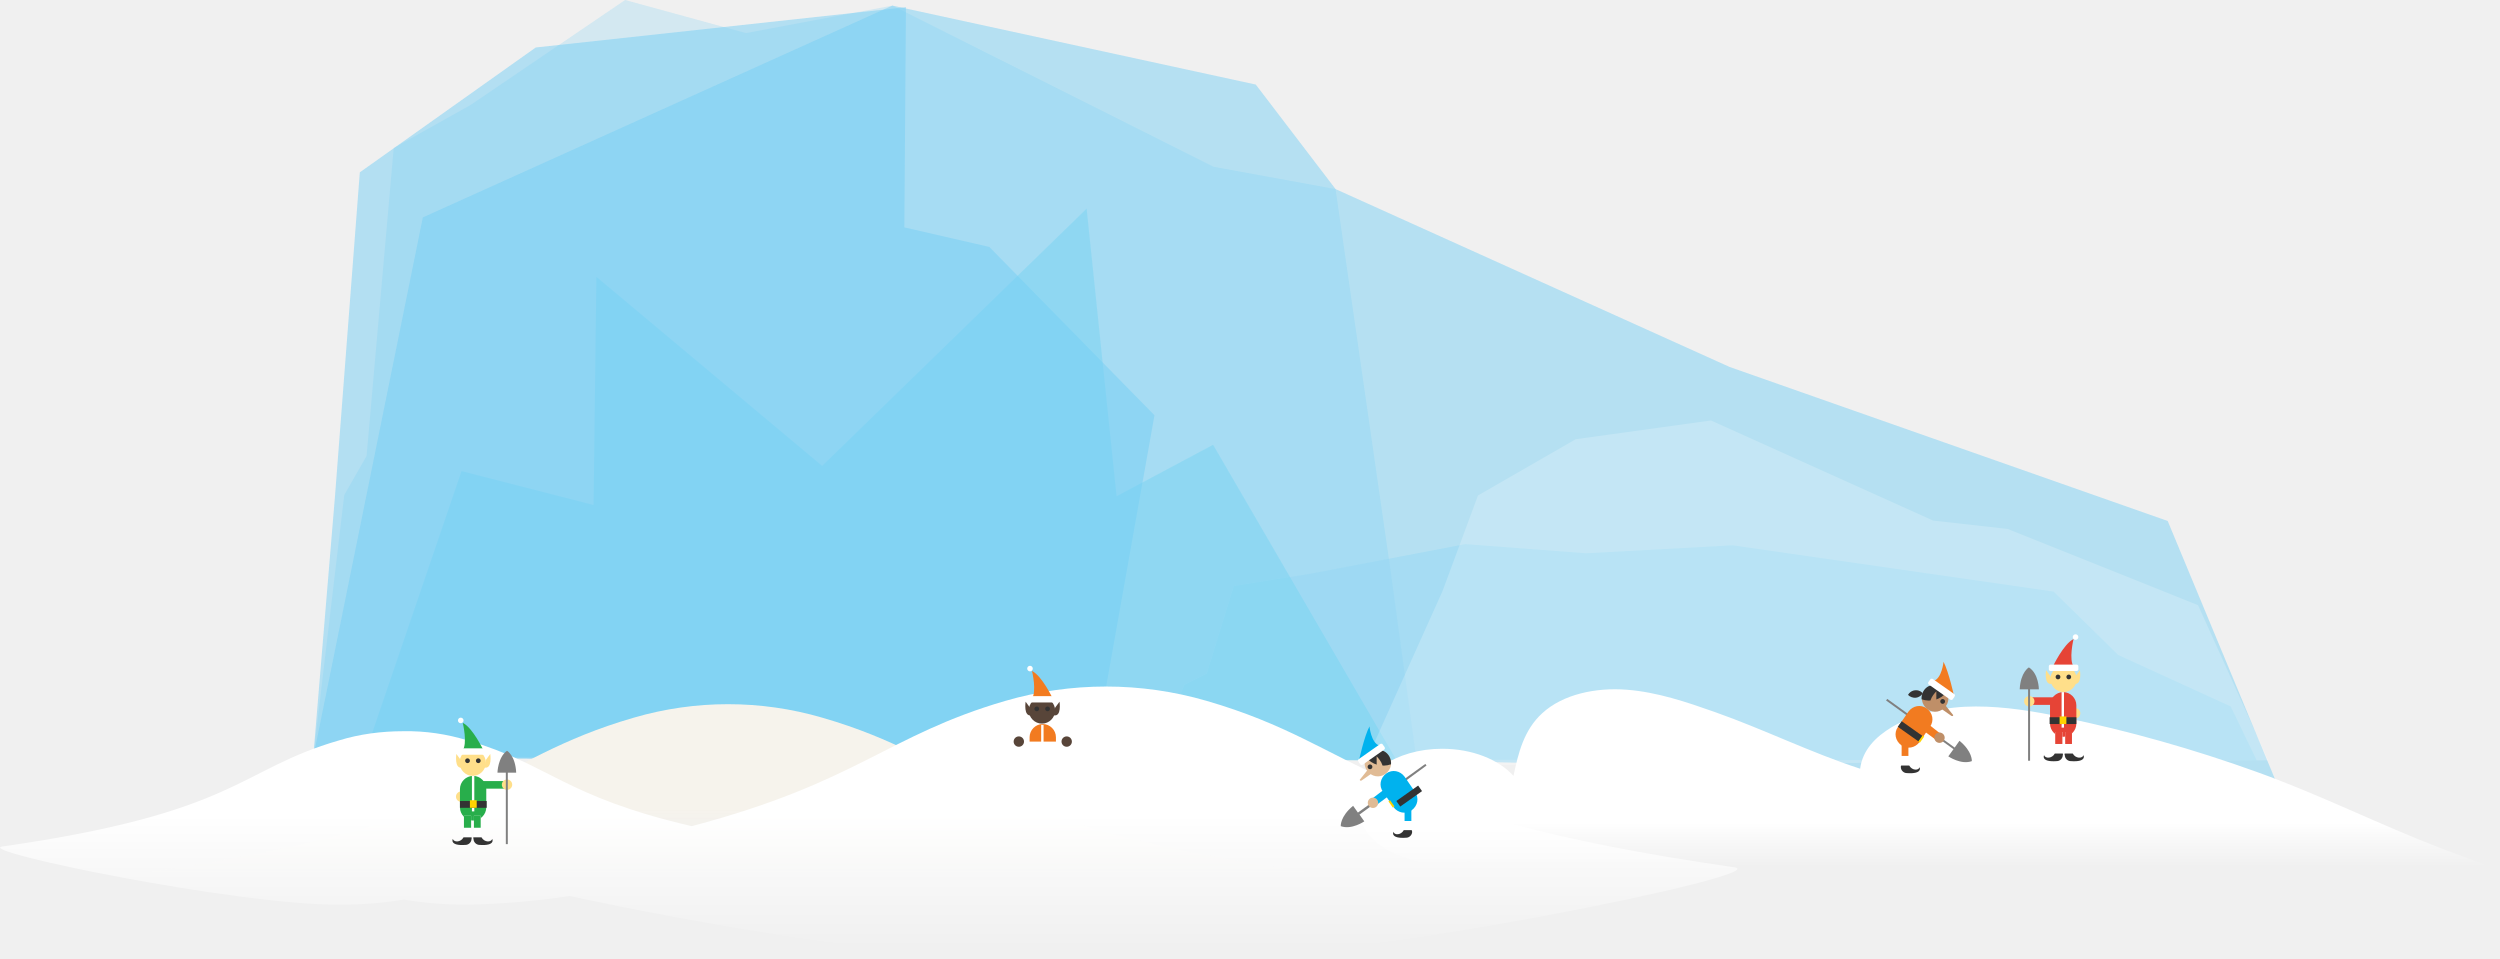
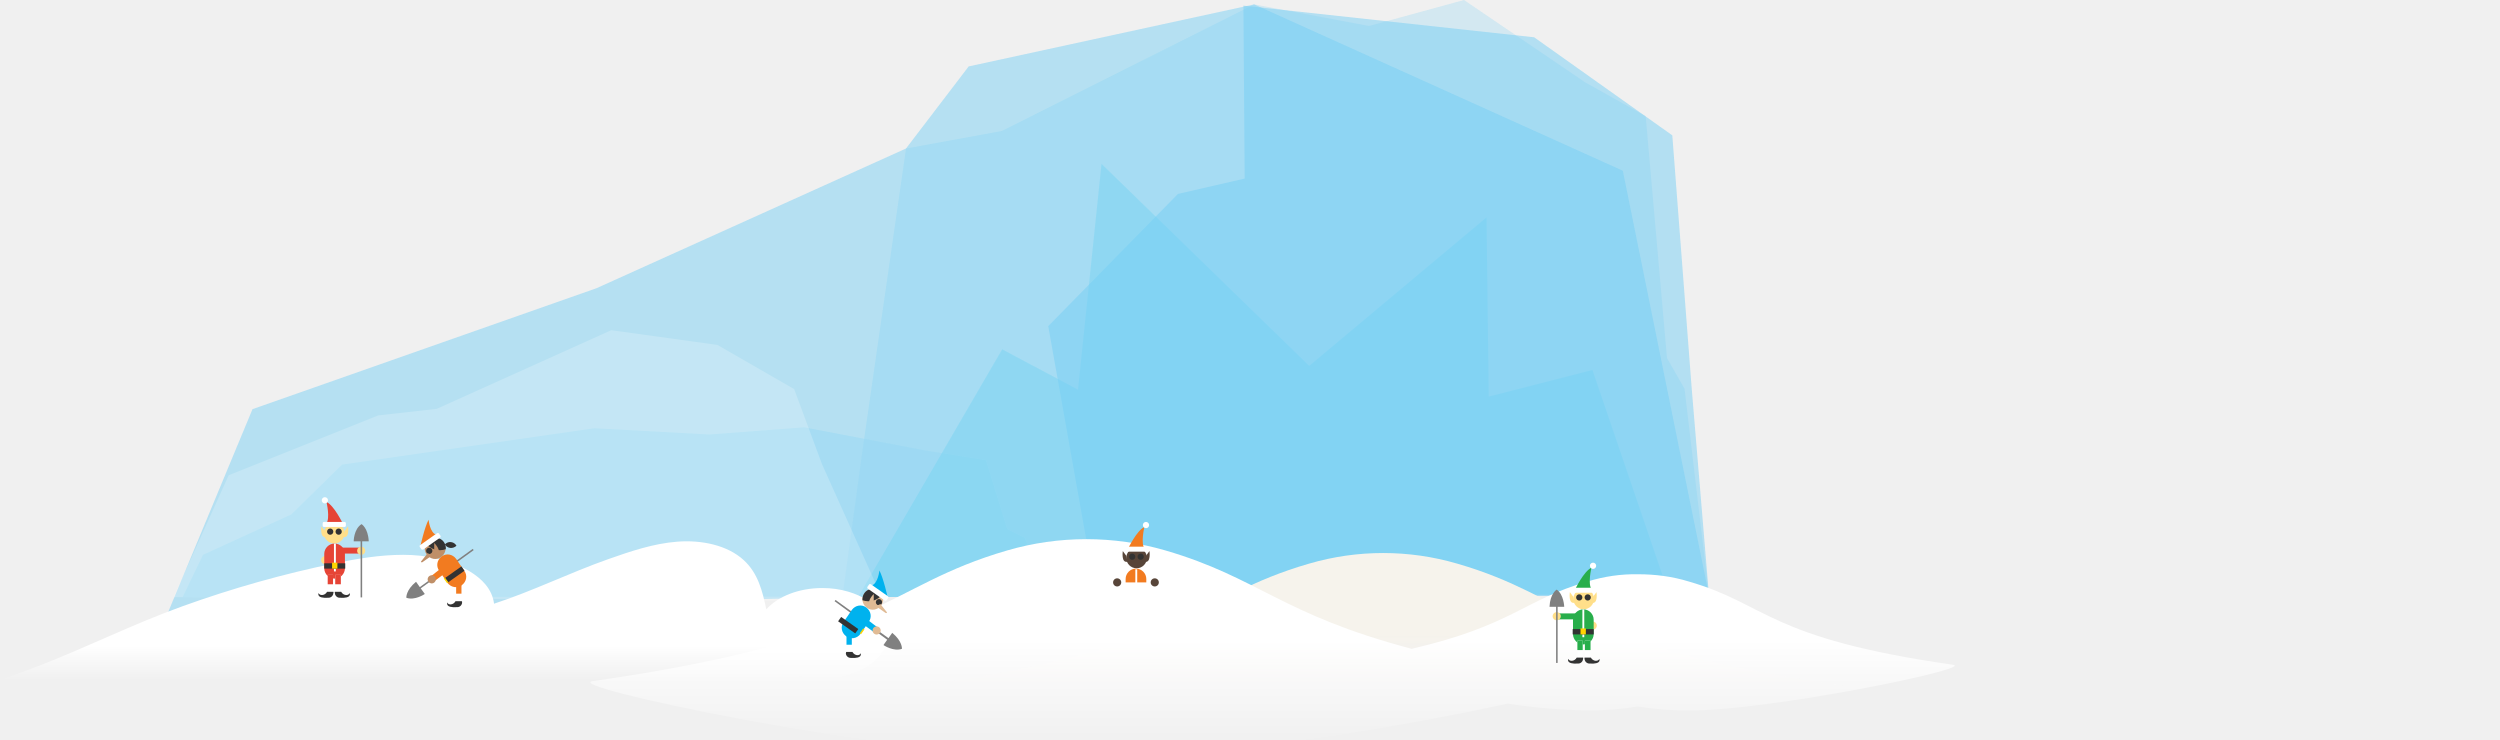
- <svg xmlns="http://www.w3.org/2000/svg" id="Layer_1" width="626.7" height="240.4" viewBox="0 0 626.7 240.4">
-   <style>.st0{opacity:.48}.st1{fill:#75cef4;enable-background:new}.st1,.st2{opacity:.5}.st2,.st3,.st4{enable-background:new}.st2{fill:#00bff0}.st3{opacity:.48;fill:#75cef4}.st4{opacity:.2;fill:#fff}.st5{fill:url(#SVGID_1_)}.st6{fill:#ffdf8a}.st7{fill:#e64436}.st8{fill:#fff}.st9{fill:#333}.st10{fill:#ffd400}.st11{fill:gray}.st12{fill:#f27b20}.st13{fill:#bf8f68}.st14{fill:url(#_Path_7_1_)}.st15{fill:url(#SVGID_2_)}.st16{fill:#28ae4b}.st17{fill:#584539}.st18{fill:#00b2ee}.st19{fill:#e0bb95}</style>
-   <g id="slice">
-     <g id="_Group_">
-       <g id="_Group_2">
-         <g id="_Group_3" class="st0">
-           <path id="_Path_" class="st1" d="M78.5 190l7.8-65.9 5.6-9.8 6.8-77.2L118 26.3 156.7 0 187 8.3l36.7-6.9 80.5 40.4 30.6 5.6 13.8 95.7 6.5 47.5z" />
-           <path id="_Path_2" class="st1" d="M289.1 190.4l7.8-18.7 5.6-2.8 6.8-22 19.3-3.1 38.7-7.4 30.3 2.3 36.7-2 80.5 11.6 16.2 15.9 28.2 12.9 6.5 13.5z" />
-           <path id="_Path_3" class="st2" d="M91.3 189.6l24.4-71.5 33.1 8.5.7-57.2 56.6 47.4 66.3-64.5 7.5 72.1 24.2-12.9 46 79.1z" />
-         </g>
-         <path id="_Path_4" class="st1" d="M78.5 190l5.5-65.9 6.2-80.9 44.1-31.3 92.8-10.1-.4 55.2 21.3 4.9 41.4 42.2-15.4 86.5z" />
-         <path id="_Path_5" class="st3" d="M78.5 190L106 54.5 223.7 1.4l91.1 19.8 20 26.2L433.6 92l109.8 38.6 27.1 65.2-215.4-5.2z" />
-         <path id="_Path_6" class="st4" d="M341.9 192l19.7-43.8 8.9-24 24.5-14.1 33.9-4.7 55.7 25.1 18.7 2.1 47.7 19.1 17.6 38.9z" />
+ <svg xmlns="http://www.w3.org/2000/svg" width="798" height="236" viewBox="0 0 798 236">
+   <defs>
+     <linearGradient x1="50.003%" y1="87.308%" x2="50.003%" y2="44.479%" id="a">
+       <stop stop-color="#FFF" stop-opacity="0" offset="4%" />
+       <stop stop-color="#FFF" stop-opacity=".67" offset="39%" />
+       <stop stop-color="#FFF" offset="53%" />
+     </linearGradient>
+     <linearGradient x1="50.02%" y1="30.849%" x2="50.02%" y2="77.706%" id="b">
+       <stop stop-color="#F6F3EC" offset="22%" />
+       <stop stop-color="#F6F3EC" stop-opacity=".67" offset="33%" />
+       <stop stop-color="#F6F3EC" stop-opacity="0" offset="79%" />
+     </linearGradient>
+     <linearGradient x1="49.995%" y1="100.147%" x2="49.995%" y2=".151%" id="c">
+       <stop stop-color="#FFF" stop-opacity="0" offset="4%" />
+       <stop stop-color="#FFF" stop-opacity=".67" offset="39%" />
+       <stop stop-color="#FFF" offset="53%" />
+     </linearGradient>
+   </defs>
+   <g transform="matrix(-1 0 0 1 624 0)" fill-rule="nonzero" fill="none">
+     <g transform="translate(78)">
+       <g opacity=".48">
+         <path fill="#75CEF4" opacity=".5" d="M.5 190l7.8-65.9 5.6-9.8 6.8-77.2L40 26.3 78.7 0 109 8.3l36.7-6.9 80.5 40.4 30.6 5.6 13.8 95.7 6.5 47.5z" />
+         <path fill="#75CEF4" opacity=".5" d="M211.1 190.4l7.8-18.7 5.6-2.8 6.8-22 19.3-3.1 38.7-7.4 30.3 2.3 36.7-2 80.5 11.6 16.2 15.9 28.2 12.9 6.5 13.5z" />
+         <path fill="#00BFF0" opacity=".5" d="M13.3 189.6l24.4-71.5 33.1 8.5.7-57.2 56.6 47.4 66.3-64.5 7.5 72.1 24.2-12.9 46 79.1z" />
      </g>
-       <linearGradient id="SVGID_1_" gradientUnits="userSpaceOnUse" x1="-668.89" y1="23.92" x2="-668.89" y2="46.14" gradientTransform="rotate(180 -92.665 121)">
-         <stop offset=".04" stop-color="#fff" stop-opacity="0" />
-         <stop offset=".39" stop-color="#fff" stop-opacity=".67" />
-         <stop offset=".53" stop-color="#fff" />
-       </linearGradient>
-       <path class="st5" d="M361.5 216.5c-11.7 0-21.1-6.5-21.1-14.4s9.5-14.4 21.1-14.4c7.6 0 14.2 2.7 17.9 6.8 1.2-5.7 2.6-11.5 7.2-15.7 5.2-4.8 13.5-6.5 21.2-5.9s15 3.1 22.1 5.6c12.2 4.3 24.1 10.2 36.4 14.2.6-4.7 3.9-8 7.9-10.4 6.3-3.7 13.8-5.2 21.1-5.2s14.6 1.2 21.8 2.7c16.5 3.4 32.8 8 48.6 13.7 15.9 5.7 30.9 13.3 46.6 19.3 4.8 1.8 9.6 3.6 14.4 5.3-14.9 2.6-55.1 2.5-93.8 2 2.1.8 4.2 1.5 6.3 2.3-31.4 5.5-175.2-1.1-179.8 1.6 3.7-2.2 7-5 9.7-8.3l-.1-.1c-2.4.7-4.9 1-7.5.9z" />
-       <circle class="st6" cx="520.2" cy="178.8" r="1.3" />
-       <path class="st7" d="M514.6 167.1s2.7-5.7 5.2-6.9c0 0-1.3 5.3.1 7l-5.3-.1z" />
-       <path class="st6" d="M520.6 170.2c0 1.8-1.5 3.3-3.3 3.3-1.8 0-3.3-1.5-3.3-3.3 0-1.8 1.5-3.3 3.3-3.3 1.8 0 3.3 1.5 3.3 3.3z" />
-       <path class="st8" d="M514 166.6h6.6c.2 0 .4.2.4.4v.8c0 .2-.2.4-.4.4H514c-.2 0-.4-.2-.4-.4v-.8c0-.2.2-.4.4-.4z" />
-       <circle class="st9" cx="515.9" cy="169.7" r=".6" />
-       <circle class="st9" cx="518.6" cy="169.7" r=".6" />
-       <path class="st7" d="M508.6 174.8h6.6v1.9h-6.6z" />
-       <path class="st7" d="M520.5 181.4c0 1.8-1.5 3.3-3.3 3.3s-3.3-1.5-3.3-3.3v-4.6c0-1.8 1.5-3.3 3.3-3.3s3.3 1.5 3.3 3.3v4.6z" />
-       <path class="st8" d="M515.2 183.5v5.7h1.8v-5.7" />
-       <path class="st7" d="M515.2 183.5v3h1.8v-3" />
-       <path class="st9" d="M517.1 188.9h-2c-.7 1.3-2.4 1.3-2.7.4 0 0-.9 1.8 3.2 1.5.8 0 1.5-.7 1.5-1.5.1-.2 0-.3 0-.4z" />
-       <path class="st8" d="M519.4 183.5v5.7h-1.7v-5.7" />
-       <path class="st7" d="M519.4 183.5v3h-1.7v-3" />
-       <path class="st9" d="M517.6 188.9h2c.7 1.3 2.4 1.3 2.7.4 0 0 .9 1.8-3.2 1.5-.8 0-1.5-.7-1.5-1.5-.1-.2-.1-.3 0-.4z" />
-       <path class="st8" d="M516.8 173.5h.6v8.9h-.6z" />
-       <path class="st9" d="M513.8 179.8h6.7v1.7h-6.7z" />
-       <path class="st10" d="M516.3 179.6h1.7v1.9h-1.7z" />
-       <circle class="st8" cx="520.3" cy="159.7" r=".7" />
-       <path class="st6" d="M514 169.5l-1.1-1.5s-.6 3.9 1.5 3.4l-.4-1.9zm6.3 0l1.1-1.5s.6 3.9-1.5 3.4l.4-1.9z" />
-       <circle class="st6" cx="508.7" cy="175.8" r="1.3" />
-       <path class="st11" d="M511.1 172.8s0-3.9-2.5-5.5c0 0-2.1 1.2-2.3 5.5h2.1v17.9h.5v-17.9h2.2zm-22.7 16.8s3.2 2.2 5.9 1.2c0 0 .2-2.4-3.1-5.1l-1.2 1.7-16.9-12.2-.3.4 16.9 12.2-1.3 1.8z" />
-       <path class="st12" d="M489.9 174.7s-1.4-6.4-2.7-8.8c0 0-.4 4.2-2.5 4.8l5.2 4z" />
-       <path class="st13" d="M487.8 177c-1.1 1.5-3.1 1.9-4.6.8-1.5-1.1-1.9-3.1-.8-4.6 1.1-1.5 3.1-1.9 4.6-.8 1.5 1 1.9 3.1.8 4.6z" />
-       <path class="st9" d="M488 173.5c-.8-1.6-2.8-2.3-4.5-1.5-1.2.6-1.9 1.9-1.8 3.3 2.3.8 4.8.1 6.3-1.8z" />
-       <path class="st13" d="M485.4 176.3v-3s-2.8 2.8-.7 3.6l.7-.6z" />
-       <path class="st8" d="M483.4 171l.5-.7c.1-.2.4-.2.6-.1l5.4 3.8c.2.1.2.4.1.6l-.5.7c-.1.2-.4.2-.6.1l-5.4-3.8c-.2-.2-.2-.4-.1-.6z" />
-       <ellipse transform="rotate(-54.73 487.026 175.832)" class="st9" cx="487" cy="175.8" rx=".6" ry=".6" />
-       <path class="st12" d="M481.2 186c-1.1 1.5-3.1 1.9-4.6.8-1.5-1.1-1.9-3.1-.8-4.6l2.6-3.8c1.1-1.5 3.1-1.9 4.6-.8 1.5 1.1 1.9 3.1.8 4.6l-2.6 3.8z" />
-       <path class="st8" d="M478.4 188.1v4.1h-1.7v-4.1" />
-       <path class="st12" d="M477.1 185.8c1.2 0 1.3.6 1.3 1.2v2.5h-1.7v-2.8l.4-.9z" />
-       <path class="st9" d="M476.6 191.9h2c.7 1.3 2.4 1.3 2.6.4 0 0 .9 1.8-3.2 1.5-.8 0-1.5-.7-1.5-1.5 0-.2 0-.3.1-.4z" />
-       <path transform="rotate(-54.73 478.934 183.428)" class="st9" d="M478.1 180.1h1.7v6.6h-1.7z" />
-       <path transform="rotate(-54.73 481.645 185.286)" class="st10" d="M480.7 185h1.9v.5h-1.9z" />
-       <path class="st13" d="M487.5 176.6l2 2.5c.3.2 0 .6-.4.3l-3-2.1 1.4-.7z" />
-       <path class="st12" d="M486.4 183.9l-3.8-3-.9 1.9 3.9 2.9z" />
-       <ellipse transform="rotate(-54.73 486.224 184.92)" class="st13" cx="486.2" cy="184.9" rx="1.3" ry="1.3" />
-       <path class="st9" d="M480.3 174.9c-.7.1-1.5-.2-2-.7.6-1.1 2-1.5 3.1-.9.2.1.4.3.6.5-.3.5-.9 1-1.7 1.1z" />
+       <path fill="#75CEF4" opacity=".5" d="M.5 190L6 124.1l6.2-80.9 44.1-31.3 92.8-10.1-.4 55.2 21.3 4.9 41.4 42.2-15.4 86.5z" />
+       <path fill="#75CEF4" opacity=".48" d="M.5 190L28 54.5 145.7 1.4l91.1 19.8 20 26.2L355.6 92l109.8 38.6 27.1 65.2-215.4-5.2z" />
+       <path fill="#FFF" opacity=".2" d="M263.9 192l19.7-43.8 8.9-24 24.5-14.1 33.9-4.7 55.7 25.1 18.7 2.1 47.7 19.1 17.6 38.9z" />
+       <path d="M283.5 216.5c-11.7 0-21.1-6.5-21.1-14.4s9.5-14.4 21.1-14.4c7.6 0 14.2 2.7 17.9 6.8 1.2-5.7 2.6-11.5 7.2-15.7 5.2-4.8 13.5-6.5 21.2-5.9 7.7.6 15 3.1 22.1 5.6 12.2 4.3 24.1 10.2 36.4 14.2.6-4.7 3.9-8 7.9-10.4 6.3-3.7 13.8-5.2 21.1-5.2 7.3 0 14.6 1.2 21.8 2.7 16.5 3.4 32.8 8 48.6 13.7 15.9 5.7 30.9 13.3 46.6 19.3 4.8 1.8 9.6 3.6 14.4 5.3-14.9 2.6-55.1 2.5-93.8 2 2.1.8 4.2 1.5 6.3 2.3-31.4 5.5-175.2-1.1-179.8 1.6 3.7-2.2 7-5 9.7-8.3l-.1-.1c-2.4.7-4.9 1-7.5.9z" fill="url(#a)" />
+       <circle fill="#FFDF8A" cx="442.2" cy="178.8" r="1.3" />
+       <path d="M436.6 167.1s2.7-5.7 5.2-6.9c0 0-1.3 5.3.1 7l-5.3-.1z" fill="#E64436" />
+       <path d="M442.6 170.2c0 1.8-1.5 3.3-3.3 3.3-1.8 0-3.3-1.5-3.3-3.3 0-1.8 1.5-3.3 3.3-3.3 1.8 0 3.3 1.5 3.3 3.3z" fill="#FFDF8A" />
+       <path d="M436 166.6h6.6c.2 0 .4.2.4.4v.8c0 .2-.2.4-.4.4H436c-.2 0-.4-.2-.4-.4v-.8c0-.2.2-.4.4-.4z" fill="#FFF" />
+       <circle fill="#333" cx="437.9" cy="169.7" r="1" />
+       <circle fill="#333" cx="440.6" cy="169.7" r="1" />
+       <path fill="#E64436" d="M430.6 174.8h6.6v1.9h-6.6z" />
+       <path d="M442.5 181.4c0 1.8-1.5 3.3-3.3 3.3-1.8 0-3.3-1.5-3.3-3.3v-4.6c0-1.8 1.5-3.3 3.3-3.3 1.8 0 3.3 1.5 3.3 3.3v4.6z" fill="#E64436" />
+       <path fill="#FFF" d="M437.2 183.5v5.7h1.8v-5.7" />
+       <path fill="#E64436" d="M437.2 183.5v3h1.8v-3" />
+       <path d="M439.1 188.9h-2c-.7 1.3-2.4 1.3-2.7.4 0 0-.9 1.8 3.2 1.5.8 0 1.5-.7 1.5-1.5.1-.2 0-.3 0-.4z" fill="#333" />
+       <path fill="#FFF" d="M441.4 183.5v5.7h-1.7v-5.7" />
+       <path fill="#E64436" d="M441.4 183.5v3h-1.7v-3" />
+       <path d="M439.6 188.9h2c.7 1.3 2.4 1.3 2.7.4 0 0 .9 1.8-3.2 1.5-.8 0-1.5-.7-1.5-1.5-.1-.2-.1-.3 0-.4z" fill="#333" />
+       <path fill="#FFF" d="M438.8 173.5h.6v8.9h-.6z" />
+       <path fill="#333" d="M435.8 179.8h6.7v1.7h-6.7z" />
+       <path fill="#FFD400" d="M438.3 179.6h1.7v1.9h-1.7z" />
+       <circle fill="#FFF" cx="442.3" cy="159.7" r="1" />
+       <path d="M436 169.5l-1.1-1.5s-.6 3.9 1.5 3.4l-.4-1.9zm6.3 0l1.1-1.5s.6 3.9-1.5 3.4l.4-1.9z" fill="#FFDF8A" />
+       <circle fill="#FFDF8A" cx="430.7" cy="175.8" r="1.3" />
+       <path d="M433.1 172.8s0-3.9-2.5-5.5c0 0-2.1 1.2-2.3 5.5h2.1v17.9h.5v-17.9h2.2zm-22.7 16.8s3.2 2.2 5.9 1.2c0 0 .2-2.4-3.1-5.1l-1.2 1.7-16.9-12.2-.3.4 16.9 12.2-1.3 1.8z" fill="gray" />
+       <path d="M411.9 174.7s-1.4-6.4-2.7-8.8c0 0-.4 4.2-2.5 4.8l5.2 4z" fill="#F27B20" />
+       <path d="M409.8 177c-1.1 1.5-3.1 1.9-4.6.8-1.5-1.1-1.9-3.1-.8-4.6 1.1-1.5 3.1-1.9 4.6-.8 1.5 1 1.9 3.1.8 4.6z" fill="#BF8F68" />
+       <path d="M410 173.5c-.8-1.6-2.8-2.3-4.5-1.5-1.2.6-1.9 1.9-1.8 3.3 2.3.8 4.8.1 6.3-1.8z" fill="#333" />
+       <path d="M407.4 176.3v-3s-2.8 2.8-.7 3.6l.7-.6z" fill="#BF8F68" />
+       <path d="M405.4 171l.5-.7c.1-.2.4-.2.6-.1l5.4 3.8c.2.1.2.4.1.6l-.5.7c-.1.2-.4.2-.6.1l-5.4-3.8c-.2-.2-.2-.4-.1-.6z" fill="#FFF" />
+       <circle fill="#333" transform="rotate(-54.73 408.985 175.835)" cx="408.985" cy="175.835" r="1" />
+       <path d="M403.2 186c-1.1 1.5-3.1 1.9-4.6.8-1.5-1.1-1.9-3.1-.8-4.6l2.6-3.8c1.1-1.5 3.1-1.9 4.6-.8 1.5 1.1 1.9 3.1.8 4.6l-2.6 3.8z" fill="#F27B20" />
+       <path fill="#FFF" d="M400.4 188.1v4.1h-1.7v-4.1" />
+       <path d="M399.1 185.8c1.2 0 1.3.6 1.3 1.2v2.5h-1.7v-2.8l.4-.9z" fill="#F27B20" />
+       <path d="M398.6 191.9h2c.7 1.3 2.4 1.3 2.6.4 0 0 .9 1.8-3.2 1.5-.8 0-1.5-.7-1.5-1.5 0-.2 0-.3.1-.4zM397.735 182.187l.982-1.388 5.388 3.811-.981 1.388z" fill="#333" />
+       <path fill="#FFD400" d="M402.866 185.892l1.097-1.55.408.288-1.097 1.551z" />
+       <path d="M409.5 176.6l2 2.5c.3.2 0 .6-.4.3l-3-2.1 1.4-.7z" fill="#BF8F68" />
+       <path fill="#F27B20" d="M408.4 183.9l-3.8-3-.9 1.9 3.9 2.9z" />
+       <circle fill="#BF8F68" transform="rotate(-54.73 408.194 184.928)" cx="408.194" cy="184.928" r="1.3" />
+       <path d="M402.3 174.9c-.7.1-1.5-.2-2-.7.6-1.1 2-1.5 3.1-.9.2.1.4.3.6.5-.3.5-.9 1-1.7 1.1z" fill="#333" />
    </g>
-     <linearGradient id="_Path_7_1_" gradientUnits="userSpaceOnUse" x1="-367.89" y1="45.77" x2="-367.89" y2="15.84" gradientTransform="rotate(180 -92.665 121)">
-       <stop offset=".22" stop-color="#f6f3ec" />
-       <stop offset=".33" stop-color="#f6f3ec" stop-opacity=".67" />
-       <stop offset=".79" stop-color="#f6f3ec" stop-opacity="0" />
-     </linearGradient>
-     <path id="_Path_7" class="st14" d="M35.2 218.9c87.1-12.4 86.7-28.3 123.7-39a84.2 84.2 0 0 1 47.2 0c37 10.7 36.7 26.6 123.7 39 10.6 1.5-86.1 21.5-123.7 21.5-7.9 0-15.8-.6-23.6-1.9-7.8 1.3-15.7 1.9-23.6 1.9-37.6 0-134.3-20-123.7-21.5z" />
-     <linearGradient id="SVGID_2_" gradientUnits="userSpaceOnUse" x1="-403.105" y1="1.6" x2="-403.105" y2="69.797" gradientTransform="rotate(180 -92.665 121)">
-       <stop offset=".04" stop-color="#fff" stop-opacity="0" />
-       <stop offset=".39" stop-color="#fff" stop-opacity=".67" />
-       <stop offset=".53" stop-color="#fff" />
-     </linearGradient>
-     <path class="st15" d="M.6 212.2c59.4-8.5 59.1-19.3 84.4-26.6 5.2-1.6 10.7-2.3 16.1-2.3 5.5-.1 10.9.7 16.1 2.3 20.4 5.9 24.2 14.1 56.2 21.5 41.7-11 48.8-22.7 78.6-31.4 16.5-4.8 34-4.8 50.5 0 39.6 11.5 39.2 28.4 132.2 41.7 11.3 1.6-92 22.9-132.2 22.9-8.5 0-16.9-.7-25.2-2-8.3 1.3-16.8 2-25.2 2-26.1 0-78.7-9-109.3-15.7-8.5 1.3-17 2-25.5 2.2-5.4 0-10.8-.4-16.1-1.3-5.3.9-10.7 1.3-16.1 1.3-25.9.1-91.8-13.5-84.5-14.6z" />
-     <circle class="st6" cx="115.6" cy="199.7" r="1.3" />
-     <path class="st16" d="M121.2 188.1s-2.7-5.7-5.2-6.9c0 0 1.3 5.3-.1 7l5.3-.1z" />
-     <path class="st6" d="M115.2 191.2c0 1.8 1.5 3.3 3.3 3.3 1.8 0 3.3-1.5 3.3-3.3 0-1.8-1.5-3.3-3.3-3.3-1.9-.1-3.3 1.4-3.3 3.3z" />
-     <path class="st8" d="M115.1 187.6h6.6c.2 0 .4.2.4.4v.8c0 .2-.2.4-.4.4h-6.6c-.2 0-.4-.2-.4-.4v-.8c0-.3.2-.4.4-.4z" />
-     <circle class="st9" cx="119.9" cy="190.7" r=".6" />
-     <circle class="st9" cx="117.2" cy="190.7" r=".6" />
-     <path class="st16" d="M120.6 195.8h6.6v1.9h-6.6z" />
-     <path class="st16" d="M115.3 202.4c0 1.8 1.5 3.3 3.3 3.3 1.8 0 3.3-1.5 3.3-3.3v-4.6c0-1.8-1.5-3.3-3.3-3.3-1.8 0-3.3 1.5-3.3 3.3v4.6z" />
-     <path class="st8" d="M120.5 204.5v5.7h-1.7v-5.7" />
-     <path class="st16" d="M120.5 204.5v3h-1.7v-3" />
-     <path class="st9" d="M118.7 209.9h2c.7 1.3 2.4 1.3 2.7.4 0 0 .9 1.8-3.2 1.5-.8 0-1.5-.7-1.5-1.5-.1-.2-.1-.3 0-.4z" />
-     <path class="st8" d="M116.3 204.5v5.7h1.8v-5.7" />
-     <path class="st16" d="M116.3 204.5v3h1.8v-3" />
-     <path class="st9" d="M118.2 209.9h-2c-.7 1.3-2.4 1.3-2.7.4 0 0-.9 1.8 3.2 1.5.8 0 1.5-.7 1.5-1.5.1-.2 0-.3 0-.4z" />
-     <path class="st8" d="M118.3 194.5h.6v8.9h-.6z" />
-     <path class="st9" d="M115.3 200.8h6.7v1.7h-6.7z" />
-     <path class="st10" d="M117.8 200.6h1.7v1.9h-1.7z" />
-     <circle class="st8" cx="115.5" cy="180.6" r=".7" />
-     <path class="st6" d="M121.8 190.5l1.1-1.5s.6 3.9-1.5 3.4l.4-1.9zm-6.3 0l-1.1-1.5s-.6 3.9 1.5 3.4l-.4-1.9z" />
-     <circle class="st6" cx="127.1" cy="196.7" r="1.3" />
-     <path class="st11" d="M124.7 193.7s.1-3.9 2.4-5.5c0 0 2.1 1.2 2.3 5.5h-2.1v17.9h-.5v-17.9h-2.1z" />
-     <circle class="st17" cx="267.4" cy="185.9" r="1.3" />
-     <circle class="st17" cx="255.4" cy="185.9" r="1.3" />
-     <path class="st12" d="M263.9 175.1s-2.7-5.7-5.2-6.9c0 0 1.3 5.3-.1 7l5.3-.1z" />
-     <path class="st17" d="M257.9 178.1c0 1.8 1.5 3.3 3.3 3.3 1.8 0 3.3-1.5 3.3-3.3 0-1.8-1.5-3.3-3.3-3.3-1.9 0-3.3 1.5-3.3 3.3z" />
-     <path class="st8" d="M257.8 174.5h6.6c.2 0 .4.2.4.4v.8c0 .2-.2.4-.4.4h-6.6c-.2 0-.4-.2-.4-.4v-.7c0-.3.2-.5.4-.5z" />
-     <circle class="st9" cx="262.6" cy="177.7" r=".6" />
-     <circle class="st9" cx="259.9" cy="177.7" r=".6" />
-     <path class="st12" d="M264.7 185.9v-1.1c0-1.8-1.5-3.3-3.3-3.3-1.8 0-3.3 1.5-3.3 3.3v1.1" />
-     <path class="st8" d="M261 181.7h.6v5.2h-.6z" />
-     <circle class="st8" cx="258.2" cy="167.6" r=".7" />
-     <path class="st17" d="M264.5 177.4l1.1-1.5s.6 3.9-1.5 3.4l.4-1.9zm-6.3 0l-1.1-1.5s-.6 3.9 1.5 3.4l-.4-1.9z" />
-     <path class="st11" d="M342 205.9s-3.2 2.2-5.9 1.2c0 0-.2-2.4 3.1-5.1l1.2 1.7 16.9-12.2.3.4-16.8 12.3 1.2 1.7z" />
-     <path class="st18" d="M340.6 190.9s1.4-6.4 2.7-8.8c0 0 .4 4.2 2.5 4.8l-5.2 4z" />
-     <path class="st19" d="M342.7 193.2c1.1 1.5 3.1 1.9 4.6.8 1.5-1.1 1.9-3.1.8-4.6-1.1-1.5-3.1-1.9-4.6-.8-1.5 1.1-1.9 3.1-.8 4.6z" />
-     <path class="st9" d="M342.4 189.8c.8-1.6 2.8-2.3 4.5-1.5 1.2.6 1.9 1.9 1.8 3.3-2.3.8-4.8.1-6.3-1.8z" />
-     <path class="st19" d="M345.1 192.6v-3s2.8 2.8.7 3.6l-.7-.6z" />
-     <path class="st8" d="M340.6 190.3l5.4-3.8c.2-.1.5-.1.6.1l.5.7c.1.2.1.5-.1.6l-5.4 3.8c-.2.1-.5.1-.6-.1l-.5-.7c-.2-.1-.1-.4.1-.6z" />
-     <ellipse transform="rotate(-35.27 343.462 192.162)" class="st9" cx="343.4" cy="192.2" rx=".6" ry=".6" />
-     <path class="st18" d="M349.3 202.3c1.1 1.5 3.1 1.9 4.6.8 1.5-1.1 1.9-3.1.8-4.6l-2.6-3.8c-1.1-1.5-3.1-1.9-4.6-.8-1.5 1.1-1.9 3.1-.8 4.6l2.6 3.8z" />
-     <path class="st8" d="M352 204.3v4.1h1.8v-4.1" />
-     <path class="st18" d="M353.4 202.1c-1.2 0-1.3.6-1.3 1.2v2.5h1.7V203l-.4-.9z" />
-     <path class="st9" d="M353.9 208.1h-2c-.7 1.3-2.4 1.3-2.6.4 0 0-.9 1.8 3.2 1.5.8 0 1.5-.7 1.5-1.5 0-.1-.1-.2-.1-.4z" />
-     <path transform="rotate(-35.274 353.264 199.546)" class="st9" d="M349.9 198.7h6.7v1.7h-6.7z" />
-     <path transform="rotate(-35.284 348.79 201.598)" class="st10" d="M348.6 200.6h.5v1.9h-.5z" />
-     <path class="st19" d="M343 192.8l-2 2.5c-.3.2 0 .6.4.3l3-2.1-1.4-.7z" />
-     <path class="st18" d="M344.1 200.1l3.8-2.9.8 1.9-3.8 2.8z" />
-     <ellipse transform="rotate(-35.27 344.26 201.26)" class="st19" cx="344.2" cy="201.2" rx="1.3" ry="1.3" />
+     <path d="M35.2 218.9c87.1-12.4 86.7-28.3 123.7-39a84.2 84.2 0 0 1 47.2 0c37 10.7 36.7 26.6 123.7 39 10.6 1.5-86.1 21.5-123.7 21.5-7.9 0-15.8-.6-23.6-1.9-7.8 1.3-15.7 1.9-23.6 1.9-37.6 0-134.3-20-123.7-21.5z" fill="url(#b)" />
+     <path d="M.6 212.2c59.4-8.5 59.1-19.3 84.4-26.6 5.2-1.6 10.7-2.3 16.1-2.3 5.5-.1 10.9.7 16.1 2.3 20.4 5.9 24.2 14.1 56.2 21.5 41.7-11 48.8-22.7 78.6-31.4 16.5-4.8 34-4.8 50.5 0 39.6 11.5 39.2 28.4 132.2 41.7 11.3 1.6-92 22.9-132.2 22.9-8.5 0-16.9-.7-25.2-2-8.3 1.3-16.8 2-25.2 2-26.1 0-78.7-9-109.3-15.7-8.5 1.3-17 2-25.5 2.2-5.4 0-10.8-.4-16.1-1.3-5.3.9-10.7 1.3-16.1 1.3-25.9.1-91.8-13.5-84.5-14.6z" fill="url(#c)" />
+     <circle fill="#FFDF8A" cx="115.6" cy="199.7" r="1.3" />
+     <path d="M121.2 188.1s-2.7-5.7-5.2-6.9c0 0 1.3 5.3-.1 7l5.3-.1z" fill="#28AE4B" />
+     <path d="M115.2 191.2c0 1.8 1.5 3.3 3.3 3.3 1.8 0 3.3-1.5 3.3-3.3 0-1.8-1.5-3.3-3.3-3.3-1.9-.1-3.3 1.4-3.3 3.3z" fill="#FFDF8A" />
+     <path d="M115.1 187.6h6.6c.2 0 .4.2.4.4v.8c0 .2-.2.4-.4.4h-6.6c-.2 0-.4-.2-.4-.4v-.8c0-.3.2-.4.4-.4z" fill="#FFF" />
+     <circle fill="#333" cx="119.9" cy="190.7" r="1" />
+     <circle fill="#333" cx="117.2" cy="190.7" r="1" />
+     <path fill="#28AE4B" d="M120.6 195.8h6.6v1.9h-6.6z" />
+     <path d="M115.3 202.4c0 1.8 1.5 3.3 3.3 3.3 1.8 0 3.3-1.5 3.3-3.3v-4.6c0-1.8-1.5-3.3-3.3-3.3-1.8 0-3.3 1.5-3.3 3.3v4.6z" fill="#28AE4B" />
+     <path fill="#FFF" d="M120.5 204.5v5.7h-1.7v-5.7" />
+     <path fill="#28AE4B" d="M120.5 204.5v3h-1.7v-3" />
+     <path d="M118.7 209.9h2c.7 1.3 2.4 1.3 2.7.4 0 0 .9 1.8-3.2 1.5-.8 0-1.5-.7-1.5-1.5-.1-.2-.1-.3 0-.4z" fill="#333" />
+     <path fill="#FFF" d="M116.3 204.5v5.7h1.8v-5.7" />
+     <path fill="#28AE4B" d="M116.3 204.5v3h1.8v-3" />
+     <path d="M118.2 209.9h-2c-.7 1.3-2.4 1.3-2.7.4 0 0-.9 1.8 3.2 1.5.8 0 1.5-.7 1.5-1.5.1-.2 0-.3 0-.4z" fill="#333" />
+     <path fill="#FFF" d="M118.3 194.5h.6v8.9h-.6z" />
+     <path fill="#333" d="M115.3 200.8h6.7v1.7h-6.7z" />
+     <path fill="#FFD400" d="M117.8 200.6h1.7v1.9h-1.7z" />
+     <circle fill="#FFF" cx="115.5" cy="180.6" r="1" />
+     <path d="M121.8 190.5l1.1-1.5s.6 3.9-1.5 3.4l.4-1.9zm-6.3 0l-1.1-1.5s-.6 3.9 1.5 3.4l-.4-1.9z" fill="#FFDF8A" />
+     <circle fill="#FFDF8A" cx="127.1" cy="196.7" r="1.3" />
+     <path d="M124.7 193.7s.1-3.9 2.4-5.5c0 0 2.1 1.2 2.3 5.5h-2.1v17.9h-.5v-17.9h-2.1z" fill="gray" />
+     <circle fill="#584539" cx="267.4" cy="185.9" r="1.3" />
+     <circle fill="#584539" cx="255.4" cy="185.9" r="1.3" />
+     <path d="M263.9 175.1s-2.7-5.7-5.2-6.9c0 0 1.3 5.3-.1 7l5.3-.1z" fill="#F27B20" />
+     <path d="M257.9 178.1c0 1.8 1.5 3.3 3.3 3.3 1.8 0 3.3-1.5 3.3-3.3 0-1.8-1.5-3.3-3.3-3.3-1.9 0-3.3 1.5-3.3 3.3z" fill="#584539" />
+     <path d="M257.8 174.5h6.6c.2 0 .4.2.4.4v.8c0 .2-.2.4-.4.4h-6.6c-.2 0-.4-.2-.4-.4v-.7c0-.3.2-.5.4-.5z" fill="#FFF" />
+     <circle fill="#333" cx="262.6" cy="177.7" r="1" />
+     <circle fill="#333" cx="259.9" cy="177.7" r="1" />
+     <path d="M264.7 185.9v-1.1c0-1.8-1.5-3.3-3.3-3.3-1.8 0-3.3 1.5-3.3 3.3v1.1" fill="#F27B20" />
+     <path fill="#FFF" d="M261 181.7h.6v5.2h-.6z" />
+     <circle fill="#FFF" cx="258.2" cy="167.6" r="1" />
+     <path d="M264.5 177.4l1.1-1.5s.6 3.9-1.5 3.4l.4-1.9zm-6.3 0l-1.1-1.5s-.6 3.9 1.5 3.4l-.4-1.9z" fill="#584539" />
+     <path d="M342 205.9s-3.2 2.2-5.9 1.2c0 0-.2-2.4 3.1-5.1l1.2 1.7 16.9-12.2.3.4-16.8 12.3 1.2 1.7z" fill="gray" />
+     <path d="M340.6 190.9s1.4-6.4 2.7-8.8c0 0 .4 4.2 2.5 4.8l-5.2 4z" fill="#00B2EE" />
+     <path d="M342.7 193.2c1.1 1.5 3.1 1.9 4.6.8 1.5-1.1 1.9-3.1.8-4.6-1.1-1.5-3.1-1.9-4.6-.8-1.5 1.1-1.9 3.1-.8 4.6z" fill="#E0BB95" />
+     <path d="M342.4 189.8c.8-1.6 2.8-2.3 4.5-1.5 1.2.6 1.9 1.9 1.8 3.3-2.3.8-4.8.1-6.3-1.8z" fill="#333" />
+     <path d="M345.1 192.6v-3s2.8 2.8.7 3.6l-.7-.6z" fill="#E0BB95" />
+     <path d="M340.6 190.3l5.4-3.8c.2-.1.5-.1.6.1l.5.7c.1.2.1.5-.1.6l-5.4 3.8c-.2.1-.5.1-.6-.1l-.5-.7c-.2-.1-.1-.4.1-.6z" fill="#FFF" />
+     <circle fill="#333" transform="rotate(-35.27 343.433 192.229)" cx="343.433" cy="192.229" r="1" />
+     <path d="M349.3 202.3c1.1 1.5 3.1 1.9 4.6.8 1.5-1.1 1.9-3.1.8-4.6l-2.6-3.8c-1.1-1.5-3.1-1.9-4.6-.8-1.5 1.1-1.9 3.1-.8 4.6l2.6 3.8z" fill="#00B2EE" />
+     <path fill="#FFF" d="M352 204.3v4.1h1.8v-4.1" />
+     <path d="M353.4 202.1c-1.2 0-1.3.6-1.3 1.2v2.5h1.7V203l-.4-.9z" fill="#00B2EE" />
+     <path d="M353.9 208.1h-2c-.7 1.3-2.4 1.3-2.6.4 0 0-.9 1.8 3.2 1.5.8 0 1.5-.7 1.5-1.5 0-.1-.1-.2-.1-.4zM350.03 200.798l5.469-3.87.982 1.389-5.47 3.869z" fill="#333" />
+     <path fill="#FFD400" d="M348.058 200.893l.409-.289 1.097 1.551-.408.29z" />
+     <path d="M343 192.8l-2 2.5c-.3.2 0 .6.4.3l3-2.1-1.4-.7z" fill="#E0BB95" />
+     <path fill="#00B2EE" d="M344.1 200.1l3.8-2.9.8 1.9-3.8 2.8z" />
+     <circle fill="#E0BB95" transform="rotate(-35.27 344.176 201.246)" cx="344.176" cy="201.246" r="1.3" />
  </g>
</svg>
